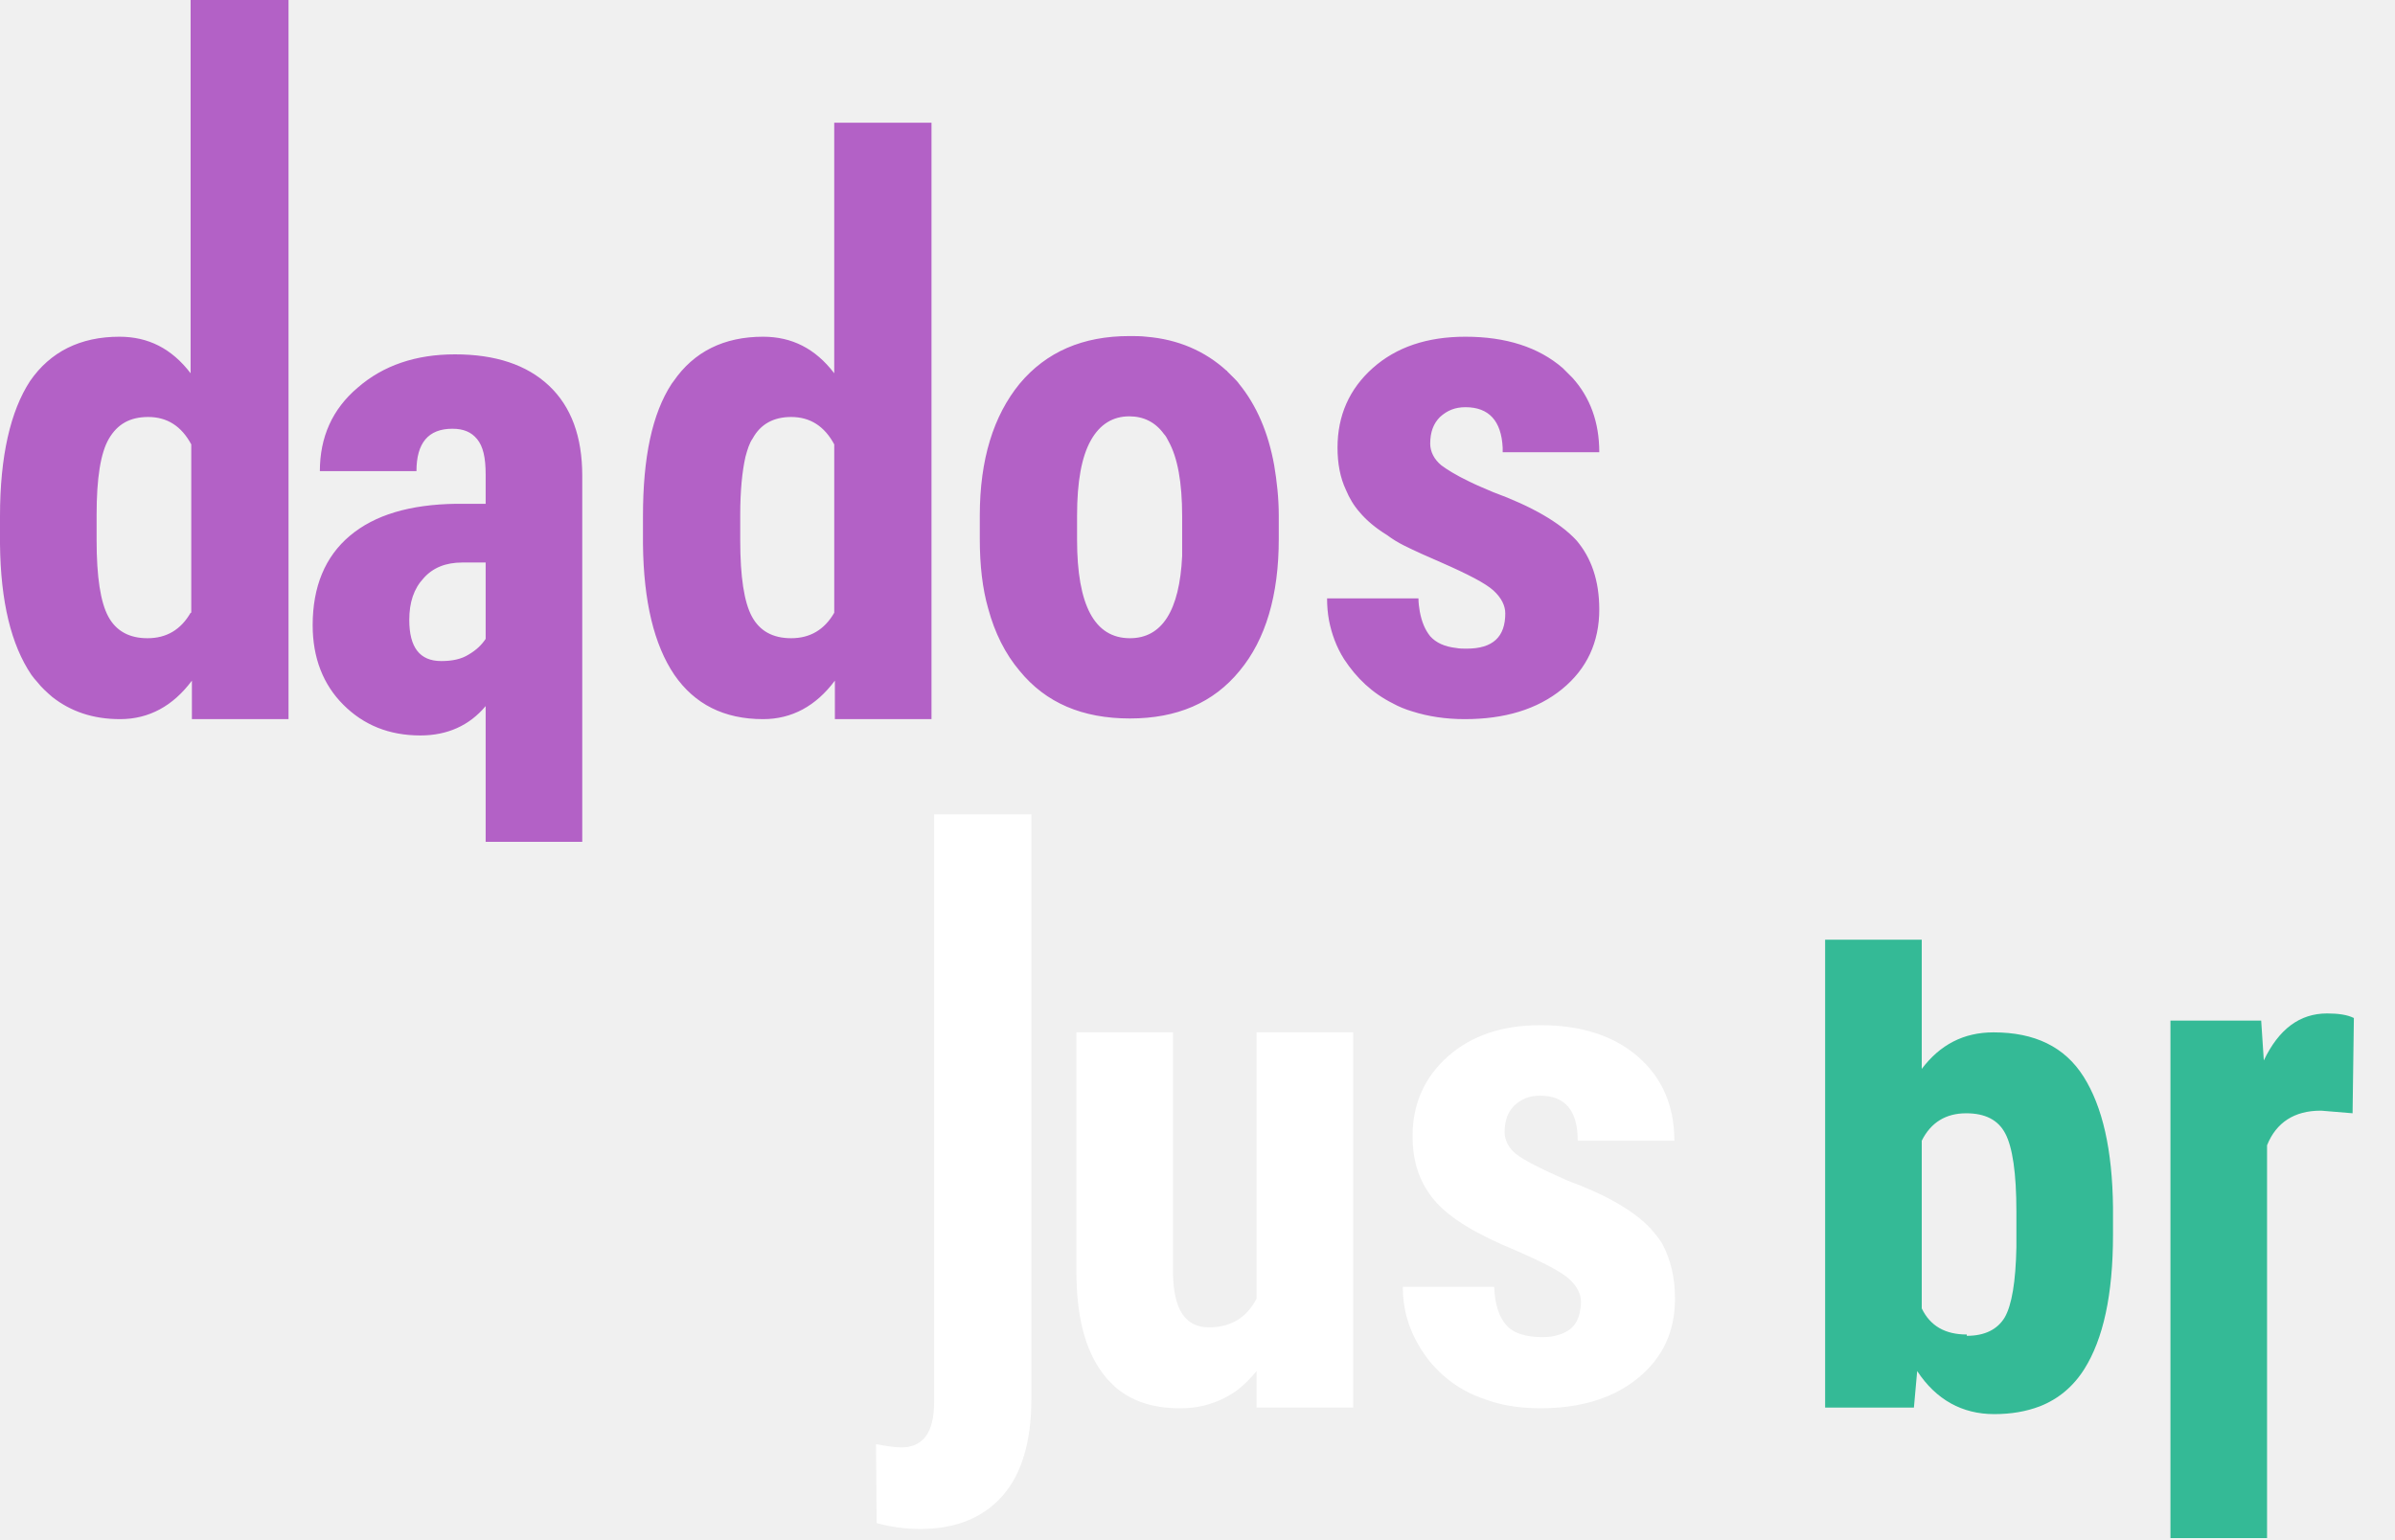
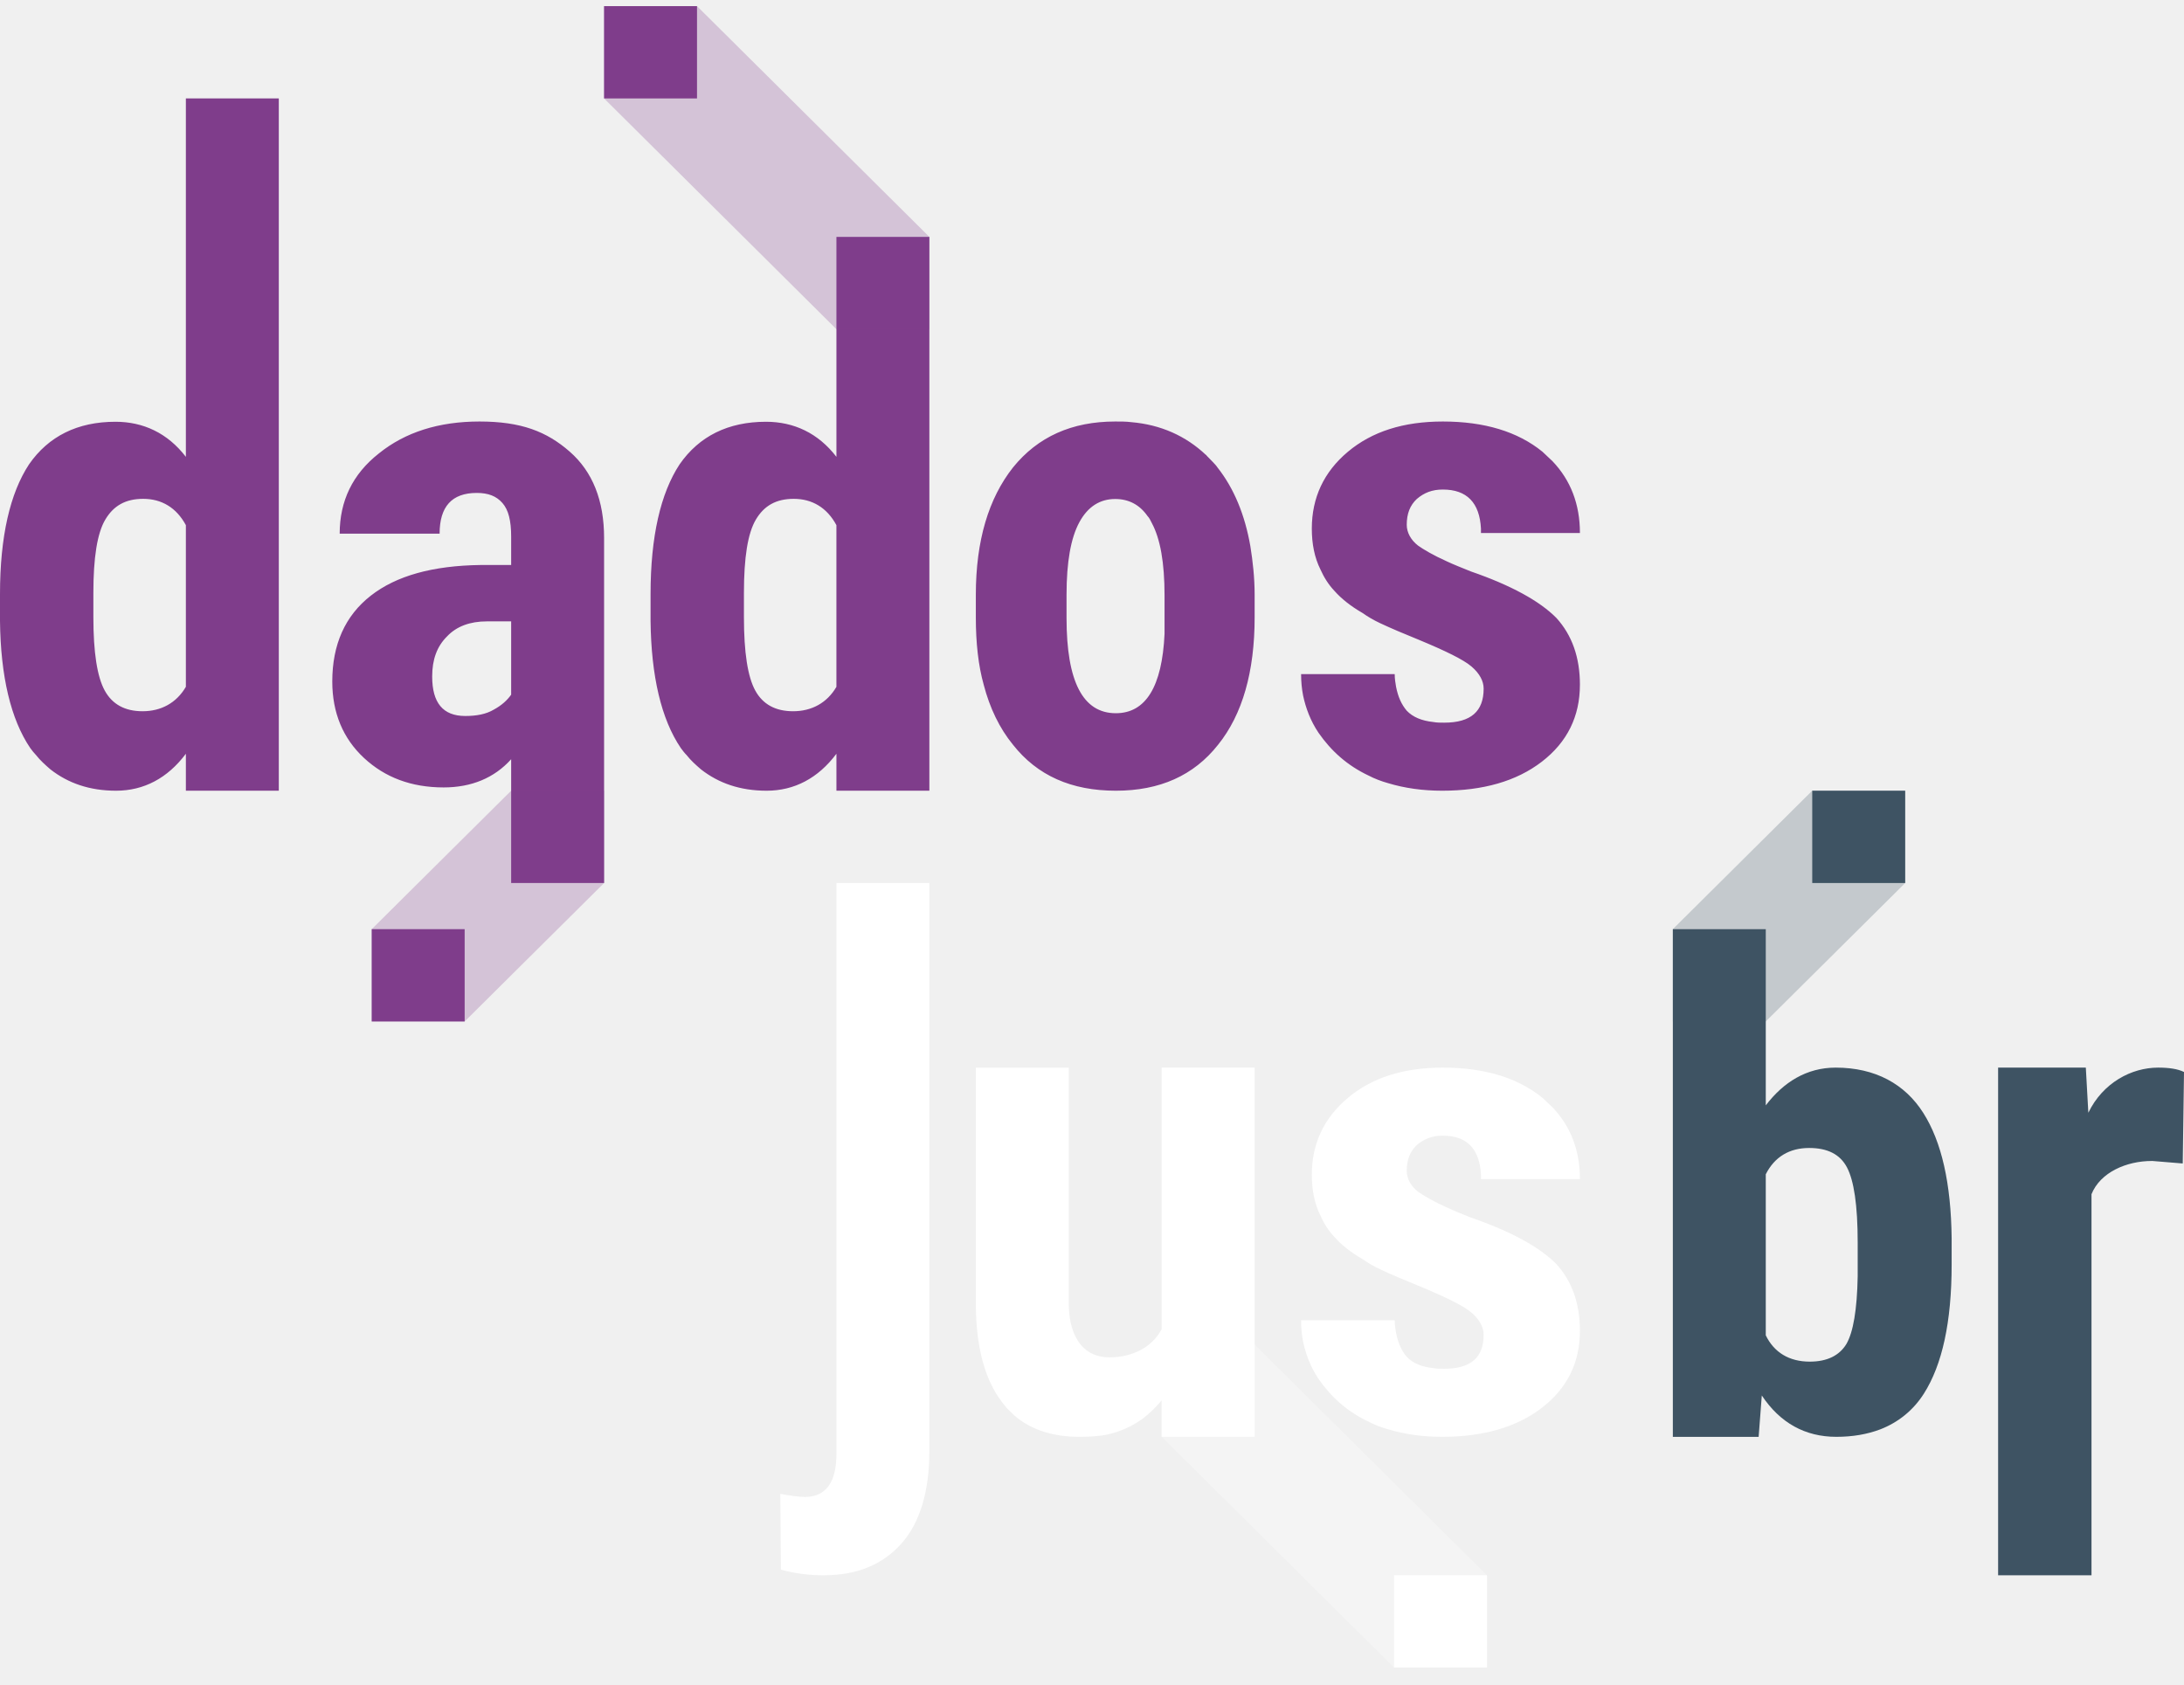
- <svg xmlns="http://www.w3.org/2000/svg" width="140" height="90" fill="none" viewBox="0 0 140 90">
-   <path fill="#34BA96" d="M121.799 62.96c-1.107-1.755-2.862-2.595-5.266-2.595-1.755 0-3.129.725-4.197 2.137v-7.555h-5.648v27.359h5.19l.191-2.137c1.106 1.679 2.633 2.518 4.502 2.518.992 0 1.87-.152 2.671-.457 1.069-.42 1.946-1.145 2.595-2.175 1.107-1.756 1.679-4.35 1.679-7.861v-1.603c-.038-3.357-.611-5.876-1.717-7.631zm-6.83 15.072c-1.26 0-2.137-.496-2.633-1.526v-9.807c.534-1.068 1.412-1.602 2.595-1.602 1.106 0 1.869.381 2.289 1.183.42.8.649 2.29.649 4.579v2.06c-.039 2.022-.267 3.396-.687 4.121-.42.687-1.145 1.069-2.213 1.069v-.077zM137.596 59.526l-.076 5.57-1.832-.152h-.038c-1.526 0-2.594.687-3.129 2.022v22.971h-5.647V59.678h5.304l.153 2.328c.877-1.832 2.098-2.747 3.701-2.747.649 0 1.183.076 1.564.267z" />
-   <path fill="#fff" d="M60.288 47.62v34.228c0 2.442-.572 4.35-1.678 5.61-1.145 1.296-2.748 1.945-4.808 1.945-.878 0-1.717-.114-2.557-.343l-.038-4.617c.61.114 1.107.19 1.488.19 1.26 0 1.908-.877 1.908-2.632V47.62h5.685zM79.1 60.365v21.94h-5.648V80.17c-.343.42-.686.763-1.068 1.069-.61.457-1.26.763-2.022.953-.458.115-.916.153-1.412.153-1.565 0-2.824-.42-3.778-1.26l-.458-.457c-.076-.114-.19-.229-.267-.343-1.03-1.374-1.526-3.358-1.526-5.953V60.365h5.647v14.119c.038 2.098.725 3.129 2.099 3.129 1.297 0 2.213-.573 2.785-1.68V60.366H79.1zM97.912 75.933c0 1.946-.725 3.473-2.175 4.656-1.45 1.183-3.358 1.755-5.686 1.755-1.03 0-1.946-.115-2.823-.382-.458-.152-.916-.305-1.374-.534-.763-.382-1.412-.877-1.946-1.45-.344-.343-.61-.725-.878-1.145-.687-1.106-1.03-2.289-1.03-3.586h5.342c.038.992.267 1.717.687 2.213.42.496 1.145.725 2.137.725.343 0 .648-.038.877-.115.725-.19 1.145-.61 1.298-1.297.038-.19.076-.42.076-.649 0-.458-.229-.916-.687-1.335-.458-.42-1.488-.954-3.052-1.641-2.328-.954-3.93-1.908-4.808-2.938-.878-1.03-1.298-2.251-1.298-3.778 0-1.87.687-3.434 2.06-4.655 1.374-1.221 3.168-1.832 5.42-1.832 2.365 0 4.273.611 5.685 1.832s2.137 2.862 2.137 4.922h-5.648c0-1.755-.725-2.633-2.213-2.633-.61 0-1.068.191-1.488.573-.382.381-.572.877-.572 1.564 0 .458.228.916.648 1.26.42.343 1.45.877 3.015 1.564 2.29.84 3.93 1.793 4.884 2.824.229.267.458.534.648.839.497.916.764 1.984.764 3.243z" />
-   <path fill="#B361C6" d="M11.142 0v21.826c-1.107-1.45-2.48-2.137-4.16-2.137-2.289 0-4.044.878-5.227 2.595C.611 24.039 0 26.672 0 30.183v1.64c.038 3.358.649 5.877 1.832 7.632.114.153.229.305.343.42.267.343.572.61.878.877 1.068.84 2.365 1.298 3.968 1.298 1.679 0 3.09-.764 4.197-2.252v2.252h5.648V0h-5.724zm0 35.83c-.572.992-1.412 1.488-2.518 1.488-1.069 0-1.832-.42-2.29-1.26-.458-.839-.687-2.327-.687-4.464v-1.488c0-2.137.23-3.625.725-4.464.496-.84 1.221-1.26 2.29-1.26 1.106 0 1.946.535 2.518 1.603v9.845h-.038zM32.09 22.551c-1.297-1.221-3.129-1.831-5.494-1.831-2.29 0-4.198.648-5.686 1.946-1.488 1.259-2.213 2.9-2.213 4.884h5.647c0-1.641.687-2.48 2.1-2.48.648 0 1.106.19 1.449.61.343.42.496 1.068.496 2.06v1.718h-1.717c-2.71.038-4.77.648-6.22 1.87-1.45 1.22-2.175 2.976-2.175 5.227 0 1.908.61 3.472 1.794 4.655 1.183 1.183 2.67 1.794 4.502 1.794 1.565 0 2.862-.573 3.816-1.718v7.937h5.647V27.817c0-2.29-.648-4.045-1.946-5.266zm-3.7 14.805c-.23.344-.535.649-.993.916-.42.267-.954.382-1.603.382-1.259 0-1.87-.802-1.87-2.404 0-1.03.268-1.832.84-2.443.534-.61 1.297-.915 2.251-.915h1.374v4.464zM48.765 7.174v14.652c-1.106-1.45-2.48-2.137-4.16-2.137-2.288 0-4.044.878-5.227 2.595-.038.038-.076.114-.114.153-1.145 1.755-1.679 4.311-1.679 7.746v1.64c.038 3.358.649 5.877 1.831 7.632 1.183 1.717 2.9 2.595 5.19 2.595 1.679 0 3.09-.764 4.197-2.252v2.252h5.648V7.174h-5.686zm0 28.656c-.572.992-1.412 1.488-2.518 1.488-1.069 0-1.832-.42-2.29-1.26-.458-.839-.687-2.327-.687-4.464v-1.488c0-1.412.115-2.556.306-3.396.114-.42.229-.801.42-1.068.457-.84 1.22-1.26 2.25-1.26 1.107 0 1.947.535 2.52 1.603v9.845zM74.483 27.206c-.343-1.908-1.03-3.51-2.06-4.77-.076-.114-.19-.228-.305-.343l-.382-.381c0-.038-.038-.038-.038-.038-1.26-1.145-2.824-1.832-4.693-1.985-.306-.038-.65-.038-.992-.038-2.71 0-4.847.916-6.411 2.786-1.526 1.87-2.328 4.426-2.328 7.707v1.374c0 1.526.153 2.9.496 4.083.382 1.412.993 2.633 1.832 3.625 1.526 1.87 3.663 2.785 6.449 2.785 2.747 0 4.884-.915 6.41-2.785 1.526-1.832 2.29-4.426 2.29-7.708v-1.374c0-1.03-.115-2.022-.268-2.938zm-5.38 5.304c-.152 3.205-1.183 4.808-3.052 4.808-2.06 0-3.091-1.908-3.091-5.762v-1.412c0-1.984.267-3.434.801-4.388.534-.954 1.297-1.412 2.252-1.412.839 0 1.526.344 2.022 1.03.114.115.19.268.267.42.534.954.801 2.404.801 4.389v2.327zM93.486 35.64c0 1.907-.725 3.471-2.175 4.654-1.45 1.183-3.358 1.756-5.686 1.756-1.106 0-2.136-.153-3.09-.458-.382-.115-.763-.267-1.107-.458-1.22-.61-2.137-1.488-2.862-2.595-.458-.725-.725-1.488-.877-2.251-.077-.42-.115-.84-.115-1.298h5.342c0 .267.038.535.077.764.114.61.305 1.068.61 1.45.344.381.84.61 1.526.686.191.038.382.038.61.038 1.527 0 2.252-.686 2.252-2.06 0-.458-.229-.916-.687-1.336-.457-.42-1.488-.953-3.052-1.64-.801-.344-1.565-.687-2.175-.992-.382-.191-.687-.382-.992-.61-.687-.42-1.221-.878-1.603-1.336-.343-.382-.61-.84-.801-1.298-.344-.725-.496-1.564-.496-2.48 0-1.87.687-3.434 2.06-4.655 1.374-1.221 3.167-1.832 5.419-1.832 2.365 0 4.273.61 5.685 1.832l.572.572c1.03 1.145 1.565 2.595 1.565 4.35h-5.647v-.267c-.077-1.564-.802-2.366-2.175-2.366-.61 0-1.069.191-1.489.573-.381.381-.572.877-.572 1.564 0 .458.23.916.649 1.26.305.228.84.572 1.64.953.382.191.84.382 1.374.61 2.29.84 3.93 1.794 4.884 2.824.878 1.03 1.336 2.366 1.336 4.045z" />
+ <svg xmlns="http://www.w3.org/2000/svg" width="105" height="81" fill="none" viewBox="0 0 105 81">
+   <path fill="#fff" d="M75.957 63.996c0 1.515-.61 2.757-1.832 3.696-1.221.939-2.829 1.393-4.79 1.393-.931 0-1.8-.12-2.603-.363-.321-.091-.643-.212-.932-.364-1.029-.484-1.8-1.181-2.411-2.06-.386-.575-.61-1.181-.74-1.787-.064-.333-.096-.667-.096-1.03h4.5c0 .212.033.424.065.606.096.484.257.848.514 1.151.29.303.707.485 1.286.545.16.03.321.03.514.03 1.286 0 1.897-.545 1.897-1.635 0-.364-.193-.727-.579-1.06-.386-.334-1.254-.758-2.572-1.303-.674-.273-1.317-.545-1.832-.788-.321-.151-.578-.303-.836-.485-.578-.333-1.028-.696-1.35-1.06-.289-.303-.514-.666-.675-1.03-.289-.575-.417-1.242-.417-1.969 0-1.484.578-2.726 1.735-3.696 1.157-.97 2.668-1.454 4.565-1.454 1.993 0 3.6.485 4.79 1.454l.481.455c.868.908 1.319 2.06 1.319 3.453H71.2v-.212c-.064-1.242-.675-1.878-1.832-1.878-.514 0-.9.151-1.254.454-.321.303-.482.697-.482 1.242 0 .364.193.727.546 1 .258.182.708.454 1.383.757.321.152.707.303 1.157.485 1.929.666 3.31 1.424 4.114 2.242.74.818 1.126 1.878 1.126 3.21zM60.32 51.333v17.752H55.85V67.33c-.284.339-.569.616-.885.863-.506.37-1.043.616-1.675.77-.38.093-.97.123-1.381.123-1.296 0-2.34-.339-3.13-1.017l-.38-.37c-.062-.092-.157-.184-.22-.277-.854-1.11-1.265-2.712-1.265-4.808v-11.28h4.468v11.403c.032 1.696.811 2.528 1.95 2.528 1.075 0 2.044-.463 2.518-1.356V51.333h4.468zM44.681 42.457v27.32c0 1.929-.454 3.435-1.334 4.43-.91 1.023-2.133 1.536-3.77 1.536-.698 0-1.365-.09-2.033-.271l-.03-3.646c.485.09.88.15 1.183.15 1 0 1.517-.692 1.517-2.078V42.457h4.468z" />
+   <path fill="#fff" d="M71.49 80.18v-4.437L60.32 64.647H55.85v4.438l11.17 11.096h4.468z" opacity=".25" />
+   <path fill="#fff" d="M71.489 75.742H75.927V80.21H71.489z" transform="rotate(90 71.49 75.742)" />
+   <path fill="#7F3D8B" d="M75.957 32.93c0 1.514-.61 2.756-1.832 3.695-1.221.94-2.829 1.394-4.79 1.394-.931 0-1.8-.121-2.603-.364-.321-.09-.643-.212-.932-.363-1.029-.485-1.8-1.182-2.411-2.06-.386-.576-.61-1.182-.74-1.788-.064-.333-.096-.666-.096-1.03h4.5c0 .213.033.425.065.606.096.485.257.849.514 1.152.29.303.707.484 1.286.545.16.03.321.03.514.03 1.286 0 1.897-.545 1.897-1.636 0-.363-.193-.727-.579-1.06-.386-.333-1.254-.757-2.572-1.303-.674-.272-1.317-.545-1.832-.787-.321-.152-.578-.303-.836-.485-.578-.333-1.028-.697-1.35-1.06-.289-.303-.514-.667-.675-1.03-.289-.576-.417-1.242-.417-1.97 0-1.484.578-2.726 1.735-3.695 1.157-.97 2.668-1.454 4.565-1.454 1.993 0 3.6.484 4.79 1.454l.481.454c.868.909 1.319 2.06 1.319 3.454H71.2v-.212c-.064-1.243-.675-1.879-1.832-1.879-.514 0-.9.152-1.254.455-.321.303-.482.697-.482 1.242 0 .363.193.727.546 1 .258.181.708.454 1.383.757.321.151.707.303 1.157.485 1.929.666 3.31 1.423 4.114 2.241.74.818 1.126 1.879 1.126 3.211zM60.114 26.265c-.263-1.515-.79-2.787-1.58-3.787-.059-.09-.146-.182-.234-.273l-.293-.302c0-.03-.03-.03-.03-.03-.965-.91-2.165-1.455-3.599-1.576-.234-.03-.497-.03-.76-.03-2.079 0-3.718.727-4.918 2.211-1.17 1.484-1.785 3.514-1.785 6.12v1.09c0 1.212.117 2.302.38 3.241.293 1.121.761 2.09 1.405 2.878 1.171 1.485 2.81 2.212 4.946 2.212 2.108 0 3.747-.727 4.917-2.212 1.171-1.454 1.756-3.514 1.756-6.119v-1.09c0-.819-.088-1.606-.205-2.333zm-4.126 4.21c-.117 2.545-.907 3.818-2.342 3.818-1.58 0-2.37-1.515-2.37-4.575v-1.12c0-1.576.205-2.727.614-3.484.41-.758.995-1.121 1.727-1.121.644 0 1.17.272 1.551.818.088.09.147.212.205.333.41.757.615 1.909.615 3.484v1.848zM40.213 11.39v10.576c-.88-1.145-2.051-1.687-3.386-1.687-1.82 0-3.215.693-4.155 2.049-.91 1.386-1.395 3.464-1.395 6.236v1.295c.03 2.652.515 4.726 1.456 6.111.09.121.181.242.273.332.212.271.454.482.697.693.85.663 1.88 1.024 3.154 1.024 1.335 0 2.476-.602 3.356-1.777v1.777h4.468V11.391h-4.468zm0 21.633c-.455.783-1.202 1.175-2.082 1.175-.849 0-1.456-.332-1.82-.995-.364-.662-.545-1.837-.545-3.524v-1.175c0-1.687.181-2.862.576-3.525.394-.663.97-.994 1.82-.994.88 0 1.596.421 2.05 1.265v7.773zM27.388 21.713c-1.104-.964-2.326-1.446-4.338-1.446-1.948 0-3.57.512-4.836 1.536-1.266.994-1.883 2.29-1.883 3.856h4.804c0-1.295.584-1.958 1.785-1.958.552 0 .941.15 1.233.482.292.332.422.844.422 1.627v1.356h-1.46c-2.305.03-4.057.512-5.29 1.476-1.234.964-1.85 2.35-1.85 4.127 0 1.507.519 2.742 1.525 3.676 1.006.934 2.272 1.416 3.83 1.416 1.33 0 2.434-.452 3.245-1.356v5.952h4.468V25.87c0-1.807-.552-3.193-1.655-4.157zm-2.813 11.689c-.195.271-.454.512-.844.723-.357.21-.811.301-1.363.301-1.07 0-1.59-.632-1.59-1.898 0-.813.227-1.446.714-1.928.454-.482 1.103-.723 1.915-.723h1.168v3.525zM8.936 4.733v17.233c-.88-1.145-2.05-1.687-3.385-1.687-1.82 0-3.216.693-4.156 2.049C.485 23.713 0 25.792 0 28.564v1.295c.03 2.651.516 4.725 1.456 6.111.09.12.182.241.273.332.212.27.455.482.697.693.85.663 1.881 1.024 3.155 1.024 1.334 0 2.476-.603 3.355-1.777v1.777h4.468V4.733H8.936zm0 28.29c-.455.783-1.202 1.175-2.081 1.175-.85 0-1.456-.332-1.82-.995-.364-.662-.546-1.837-.546-3.524v-1.175c0-1.688.182-2.863.576-3.525.395-.663.97-.994 1.82-.994.88 0 1.596.421 2.051 1.265v7.773z" />
+   <path fill="#7F3D8B" d="M17.872 49.114h4.468l6.703-6.657v-4.438h-4.469l-6.702 6.657v4.438z" opacity=".25" />
+   <path fill="#7F3D8B" d="M22.341 49.114H26.809V53.552H22.341z" transform="rotate(-180 22.34 49.114)" />
+   <path fill="#7F3D8B" d="M29.043.295h4.468L44.68 11.39v4.438h-4.468L29.043 4.733V.295z" opacity=".25" />
+   <path fill="#7F3D8B" d="M0 0H4.468V4.438H0z" transform="matrix(-1 0 0 1 33.51 .295)" />
+   <path fill="#3E5363" d="M105 51.544l-.061 4.398-1.456-.12h-.03c-1.213 0-2.476.542-2.9 1.597v18.324h-4.49v-24.41h4.217l.121 2.17c.698-1.447 2.081-2.17 3.355-2.17.516 0 .941.06 1.244.21zM92.465 53.51c-.88-1.386-2.303-2.177-4.214-2.177-1.395 0-2.508.7-3.358 1.815v-8.472h-4.468v24.41h4.125l.152-1.989c.88 1.326 2.093 1.988 3.58 1.988.788 0 1.485-.12 2.122-.361.85-.332 1.575-.904 2.091-1.717.88-1.386 1.334-3.435 1.334-6.207v-1.265c-.03-2.651-.485-4.64-1.364-6.025zm-5.458 11.96c-1 0-1.72-.452-2.114-1.265v-7.743c.425-.843 1.144-1.265 2.084-1.265.88 0 1.486.301 1.82.934.333.632.515 1.807.515 3.615v1.627c-.03 1.597-.212 2.681-.546 3.254-.333.542-.91.843-1.759.843z" />
+   <path fill="#3E5363" d="M91.596 38.018h-4.469l-6.702 6.657v4.438h4.468l6.703-6.657v-4.438z" opacity=".25" />
+   <path fill="#3E5363" d="M87.127 38.019H91.595V42.457H87.127z" />
</svg>
